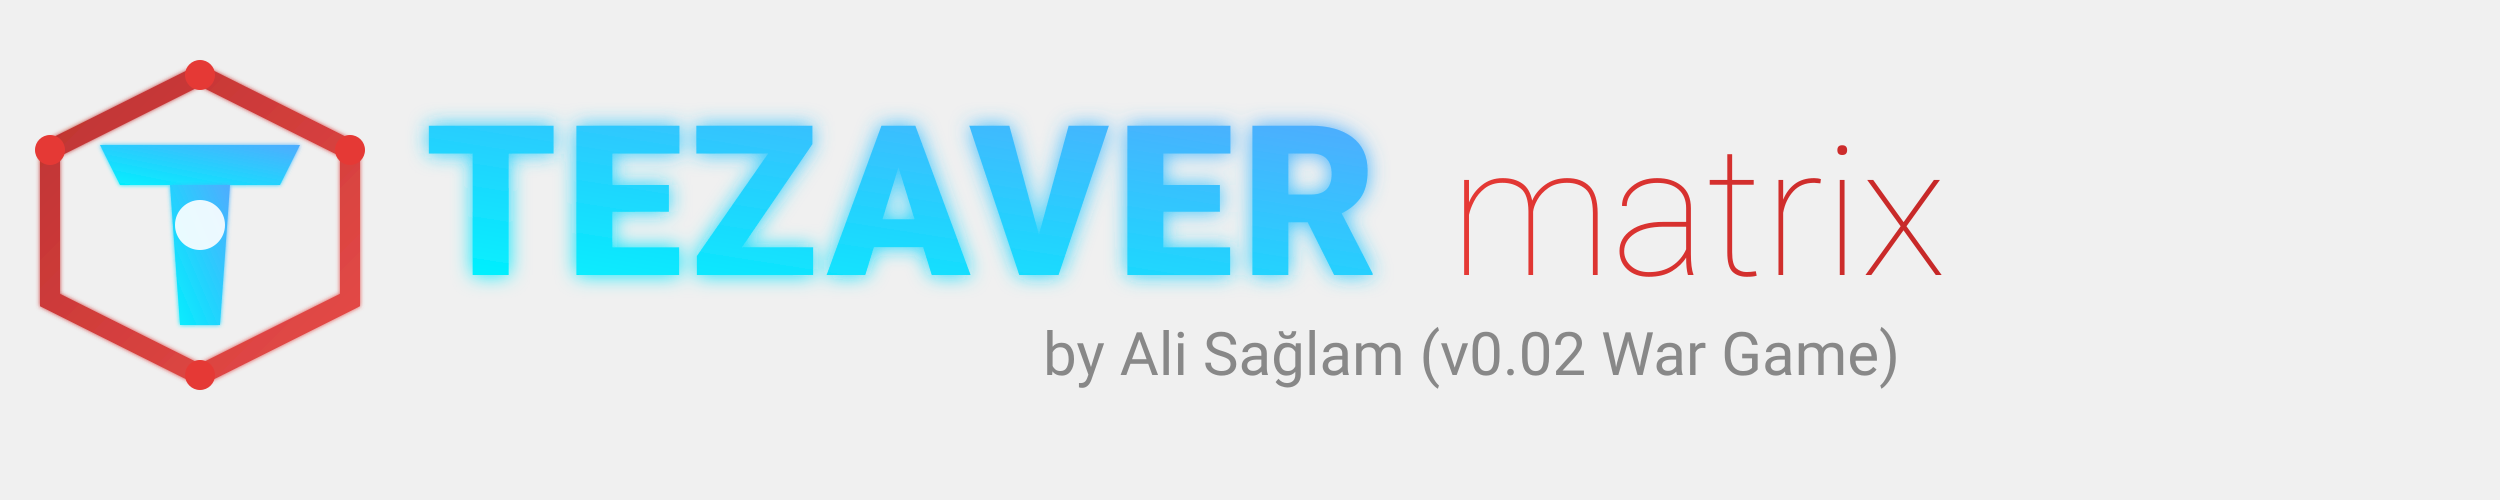
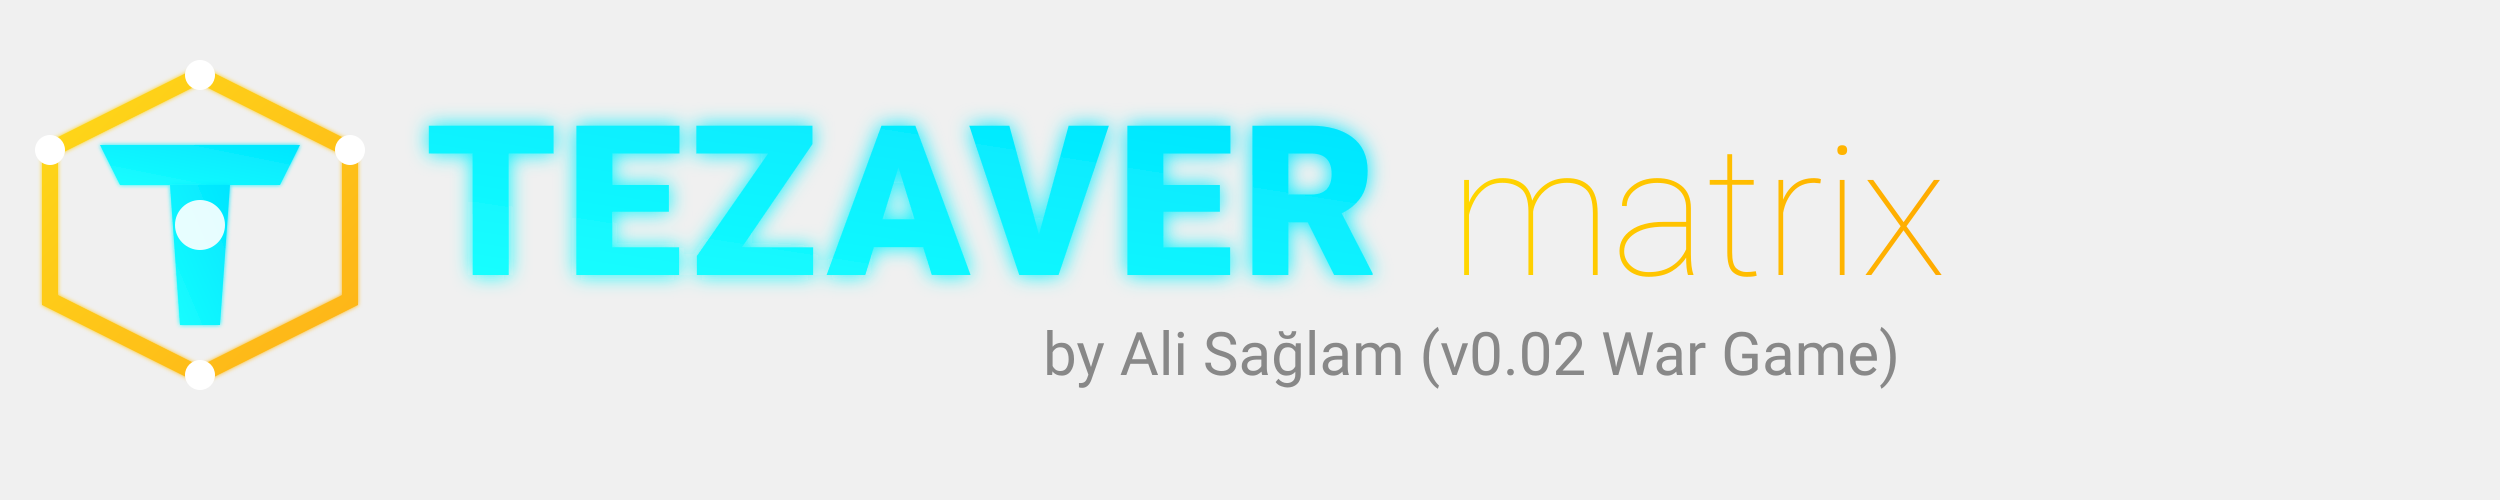
<svg xmlns="http://www.w3.org/2000/svg" viewBox="0 0 500 100" fill="none">
  <defs>
    <linearGradient id="grad2" x1="0%" y1="0%" x2="0%" y2="100%">
      <stop offset="0%" style="stop-color:#FFFFFF;stop-opacity:1" />
      <stop offset="100%" style="stop-color:#E0E0E0;stop-opacity:1" />
    </linearGradient>
    <linearGradient id="grad1" x1="0%" y1="0%" x2="100%" y2="0%">
-       <stop offset="0%" style="stop-color:#E53935;stop-opacity:1" />
-       <stop offset="100%" style="stop-color:#C62828;stop-opacity:1" />
+       <stop offset="0%" style="stop-color:#FFD600;stop-opacity:1" />
+       <stop offset="100%" style="stop-color:#FFAB00;stop-opacity:1" />
    </linearGradient>
    <linearGradient id="icon_grad1" x1="0%" y1="0%" x2="100%" y2="100%">
-       <stop offset="0%" style="stop-color:#B71C1C;stop-opacity:1" />
-       <stop offset="100%" style="stop-color:#E53935;stop-opacity:1" />
+       <stop offset="0%" style="stop-color:#FFD600;stop-opacity:1" />
+       <stop offset="100%" style="stop-color:#FFAB00;stop-opacity:1" />
    </linearGradient>
    <linearGradient id="icon_grad2" x1="100%" y1="0%" x2="0%" y2="100%">
-       <stop offset="0%" style="stop-color:#4facfe;stop-opacity:1" />
-       <stop offset="100%" style="stop-color:#00f2fe;stop-opacity:1" />
-     </linearGradient>
-     <linearGradient id="text_gold" x1="0%" y1="0%" x2="100%" y2="0%">
-       <stop offset="0%" style="stop-color:#FFD700;stop-opacity:1" />
-       <stop offset="100%" style="stop-color:#FF8C00;stop-opacity:1" />
+       <stop offset="0%" style="stop-color:#00E5FF;stop-opacity:1" />
+       <stop offset="100%" style="stop-color:#18FFFF;stop-opacity:1" />
    </linearGradient>
    <filter id="glow" x="-20%" y="-20%" width="140%" height="140%">
      <feGaussianBlur stdDeviation="2" result="blur" />
      <feComposite in="SourceGraphic" in2="blur" operator="over" />
    </filter>
  </defs>
  <g transform="translate(0, 5) scale(0.2)">
-     <path d="M200 50 L350 125 L350 275 L200 350 L50 275 L50 125 Z" stroke="url(#icon_grad1)" stroke-width="20" fill="none" filter="url(#glow)" opacity="0.9" />
-     <circle cx="50" cy="125" r="15" fill="#E53935" />
-     <circle cx="350" cy="125" r="15" fill="#E53935" />
-     <circle cx="200" cy="350" r="15" fill="#E53935" />
-     <circle cx="200" cy="50" r="15" fill="#E53935" />
+     <path d="M200 50 L350 125 L350 275 L200 350 L50 275 L50 125 Z" stroke="url(#icon_grad1)" stroke-width="16" fill="none" filter="url(#glow)" opacity="0.9" />
+     <circle cx="50" cy="125" r="15" fill="#FFFFFF" />
+     <circle cx="350" cy="125" r="15" fill="#FFFFFF" />
+     <circle cx="200" cy="350" r="15" fill="#FFFFFF" />
+     <circle cx="200" cy="50" r="15" fill="#FFFFFF" />
    <path d="M100 120 L300 120 L280 160 L120 160 Z" fill="url(#icon_grad2)" filter="url(#glow)" />
    <path d="M170 160 L230 160 L220 300 L180 300 Z" fill="url(#icon_grad2)" filter="url(#glow)" />
    <circle cx="200" cy="200" r="25" fill="#FFFFFF" opacity="0.9">
      <animate attributeName="opacity" values="0.9;0.4;0.9" dur="3s" repeatCount="indefinite" />
    </circle>
  </g>
  <g transform="translate(75, 0)">
    <text x="10" y="55" font-family="-apple-system, BlinkMacSystemFont, 'Segoe UI', Roboto, Helvetica, Arial, sans-serif" font-weight="800" font-size="42" fill="url(#icon_grad2)" letter-spacing="1.5" filter="url(#glow)">TEZAVER</text>
    <text x="215" y="55" font-family="-apple-system, BlinkMacSystemFont, 'Segoe UI', Roboto, Helvetica, Arial, sans-serif" font-weight="200" font-size="36" fill="url(#grad1)" letter-spacing="0">matrix</text>
    <text x="305" y="75" text-anchor="end" font-family="-apple-system, BlinkMacSystemFont, 'Segoe UI', Roboto, Helvetica, Arial, sans-serif" font-size="12" fill="#888888" letter-spacing="0">by Ali Sağlam (v0.02 War Game)</text>
  </g>
</svg>
